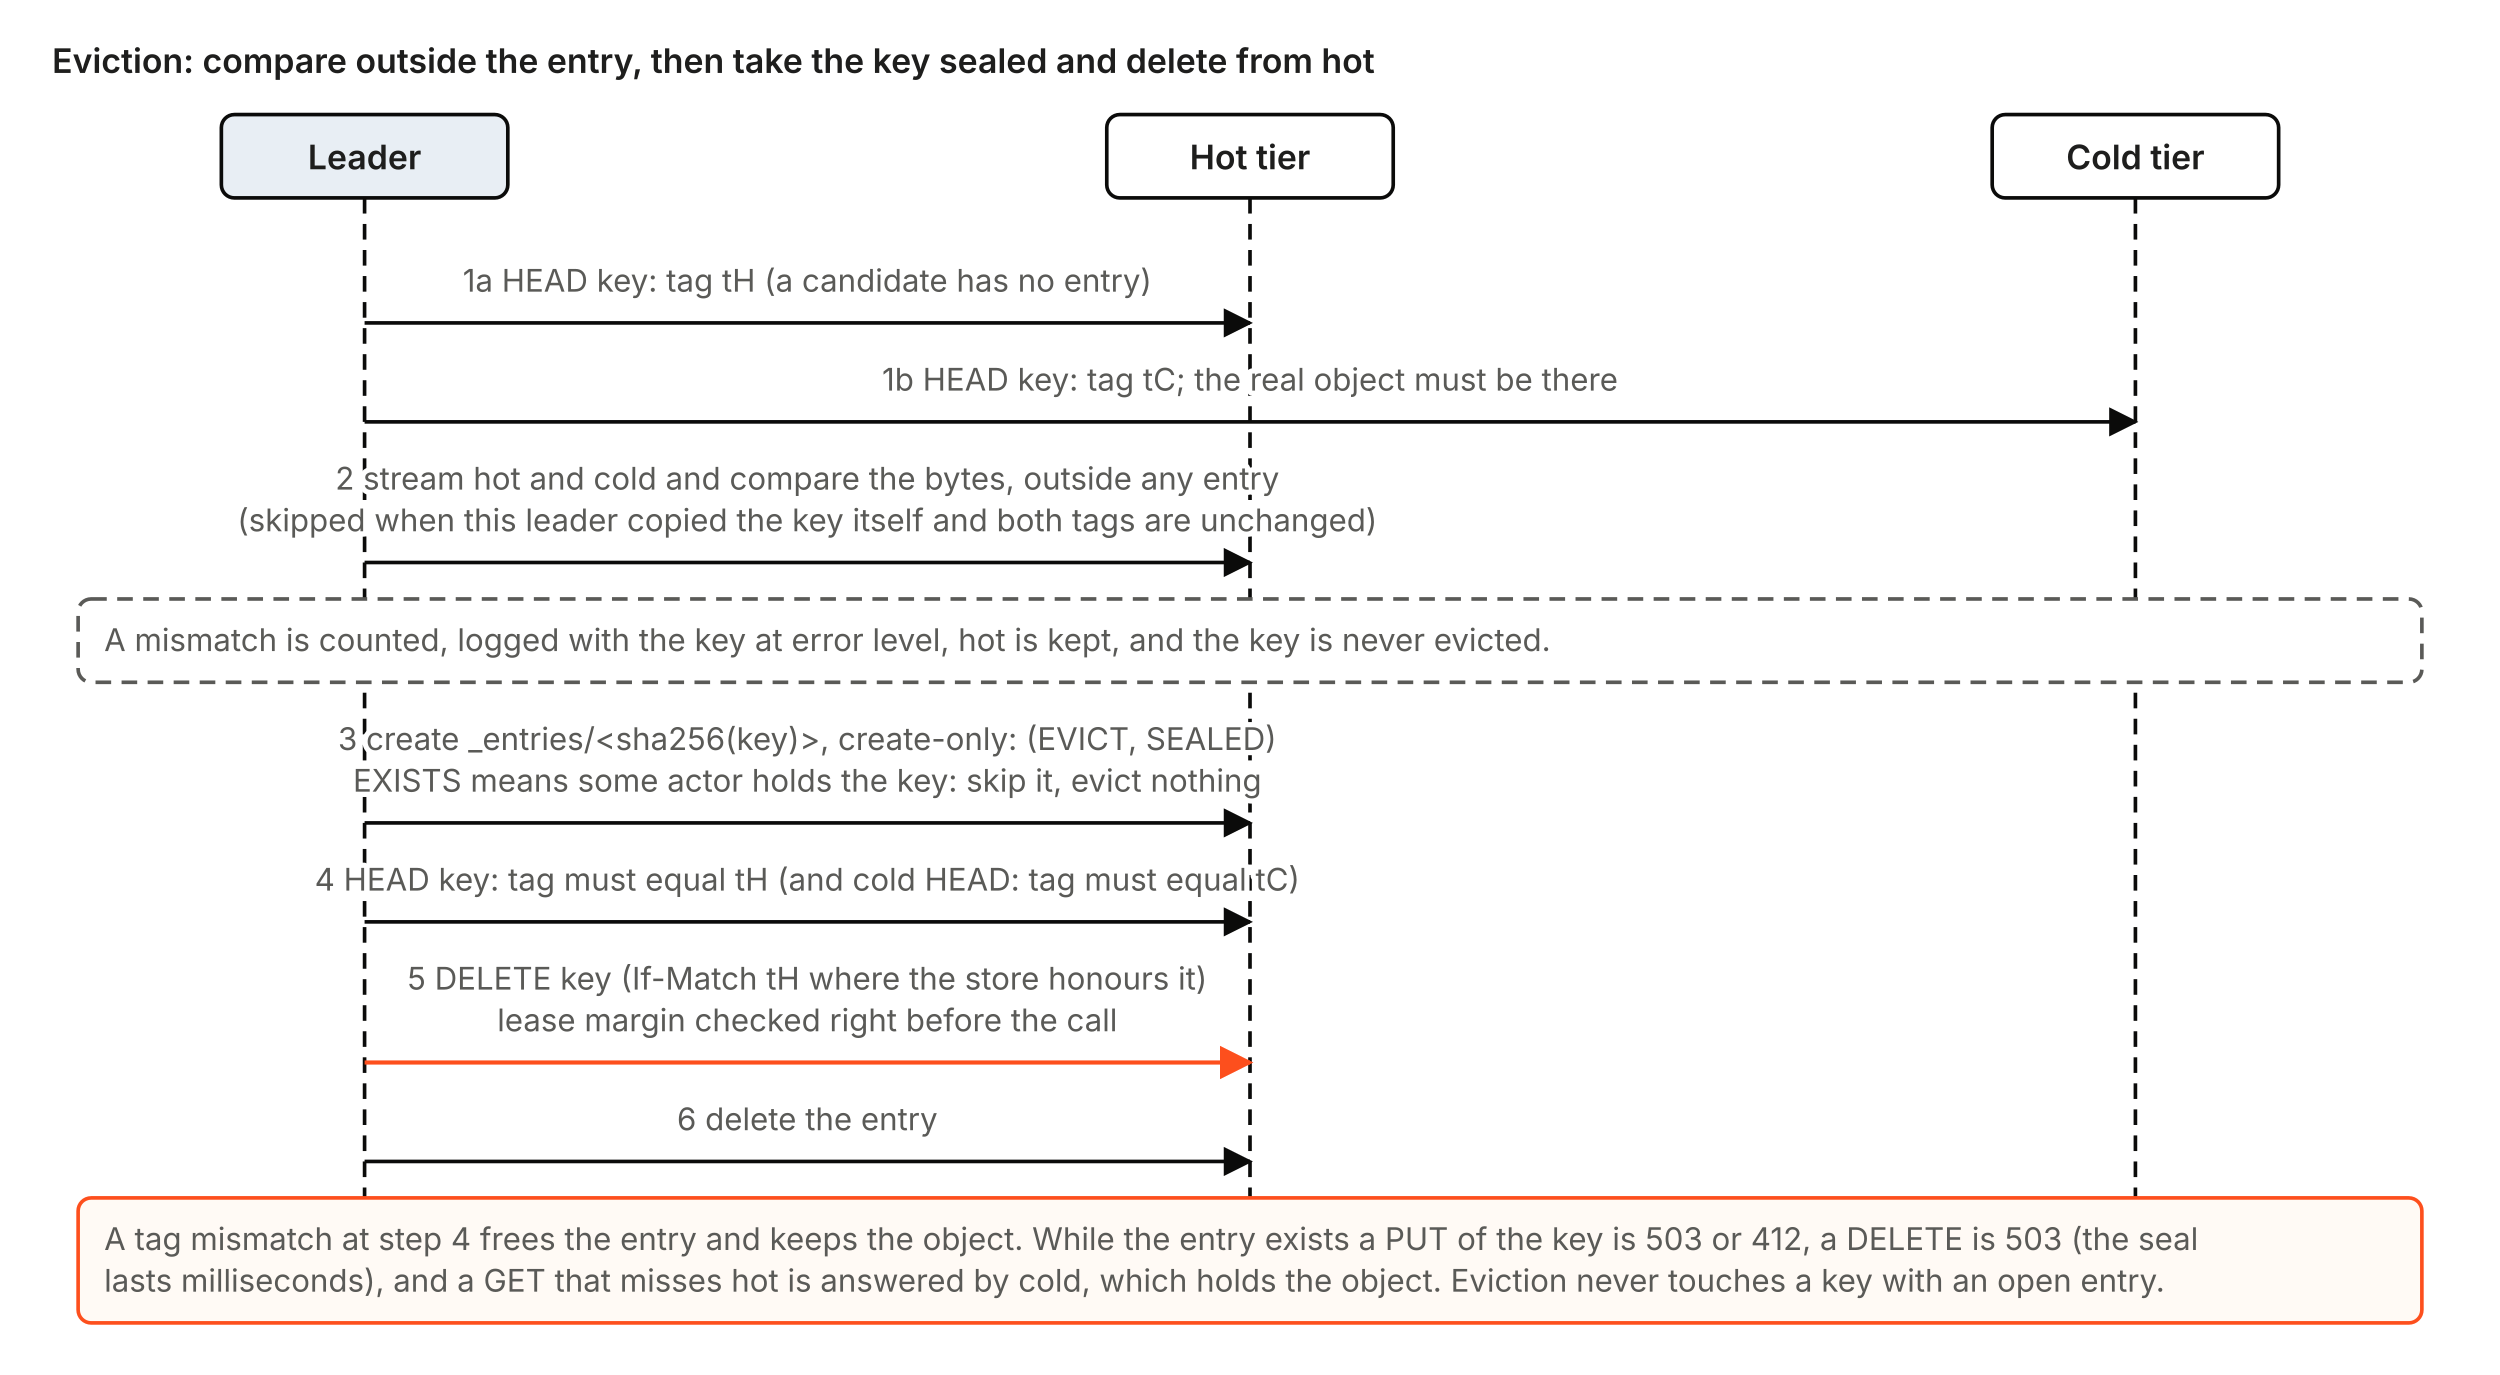
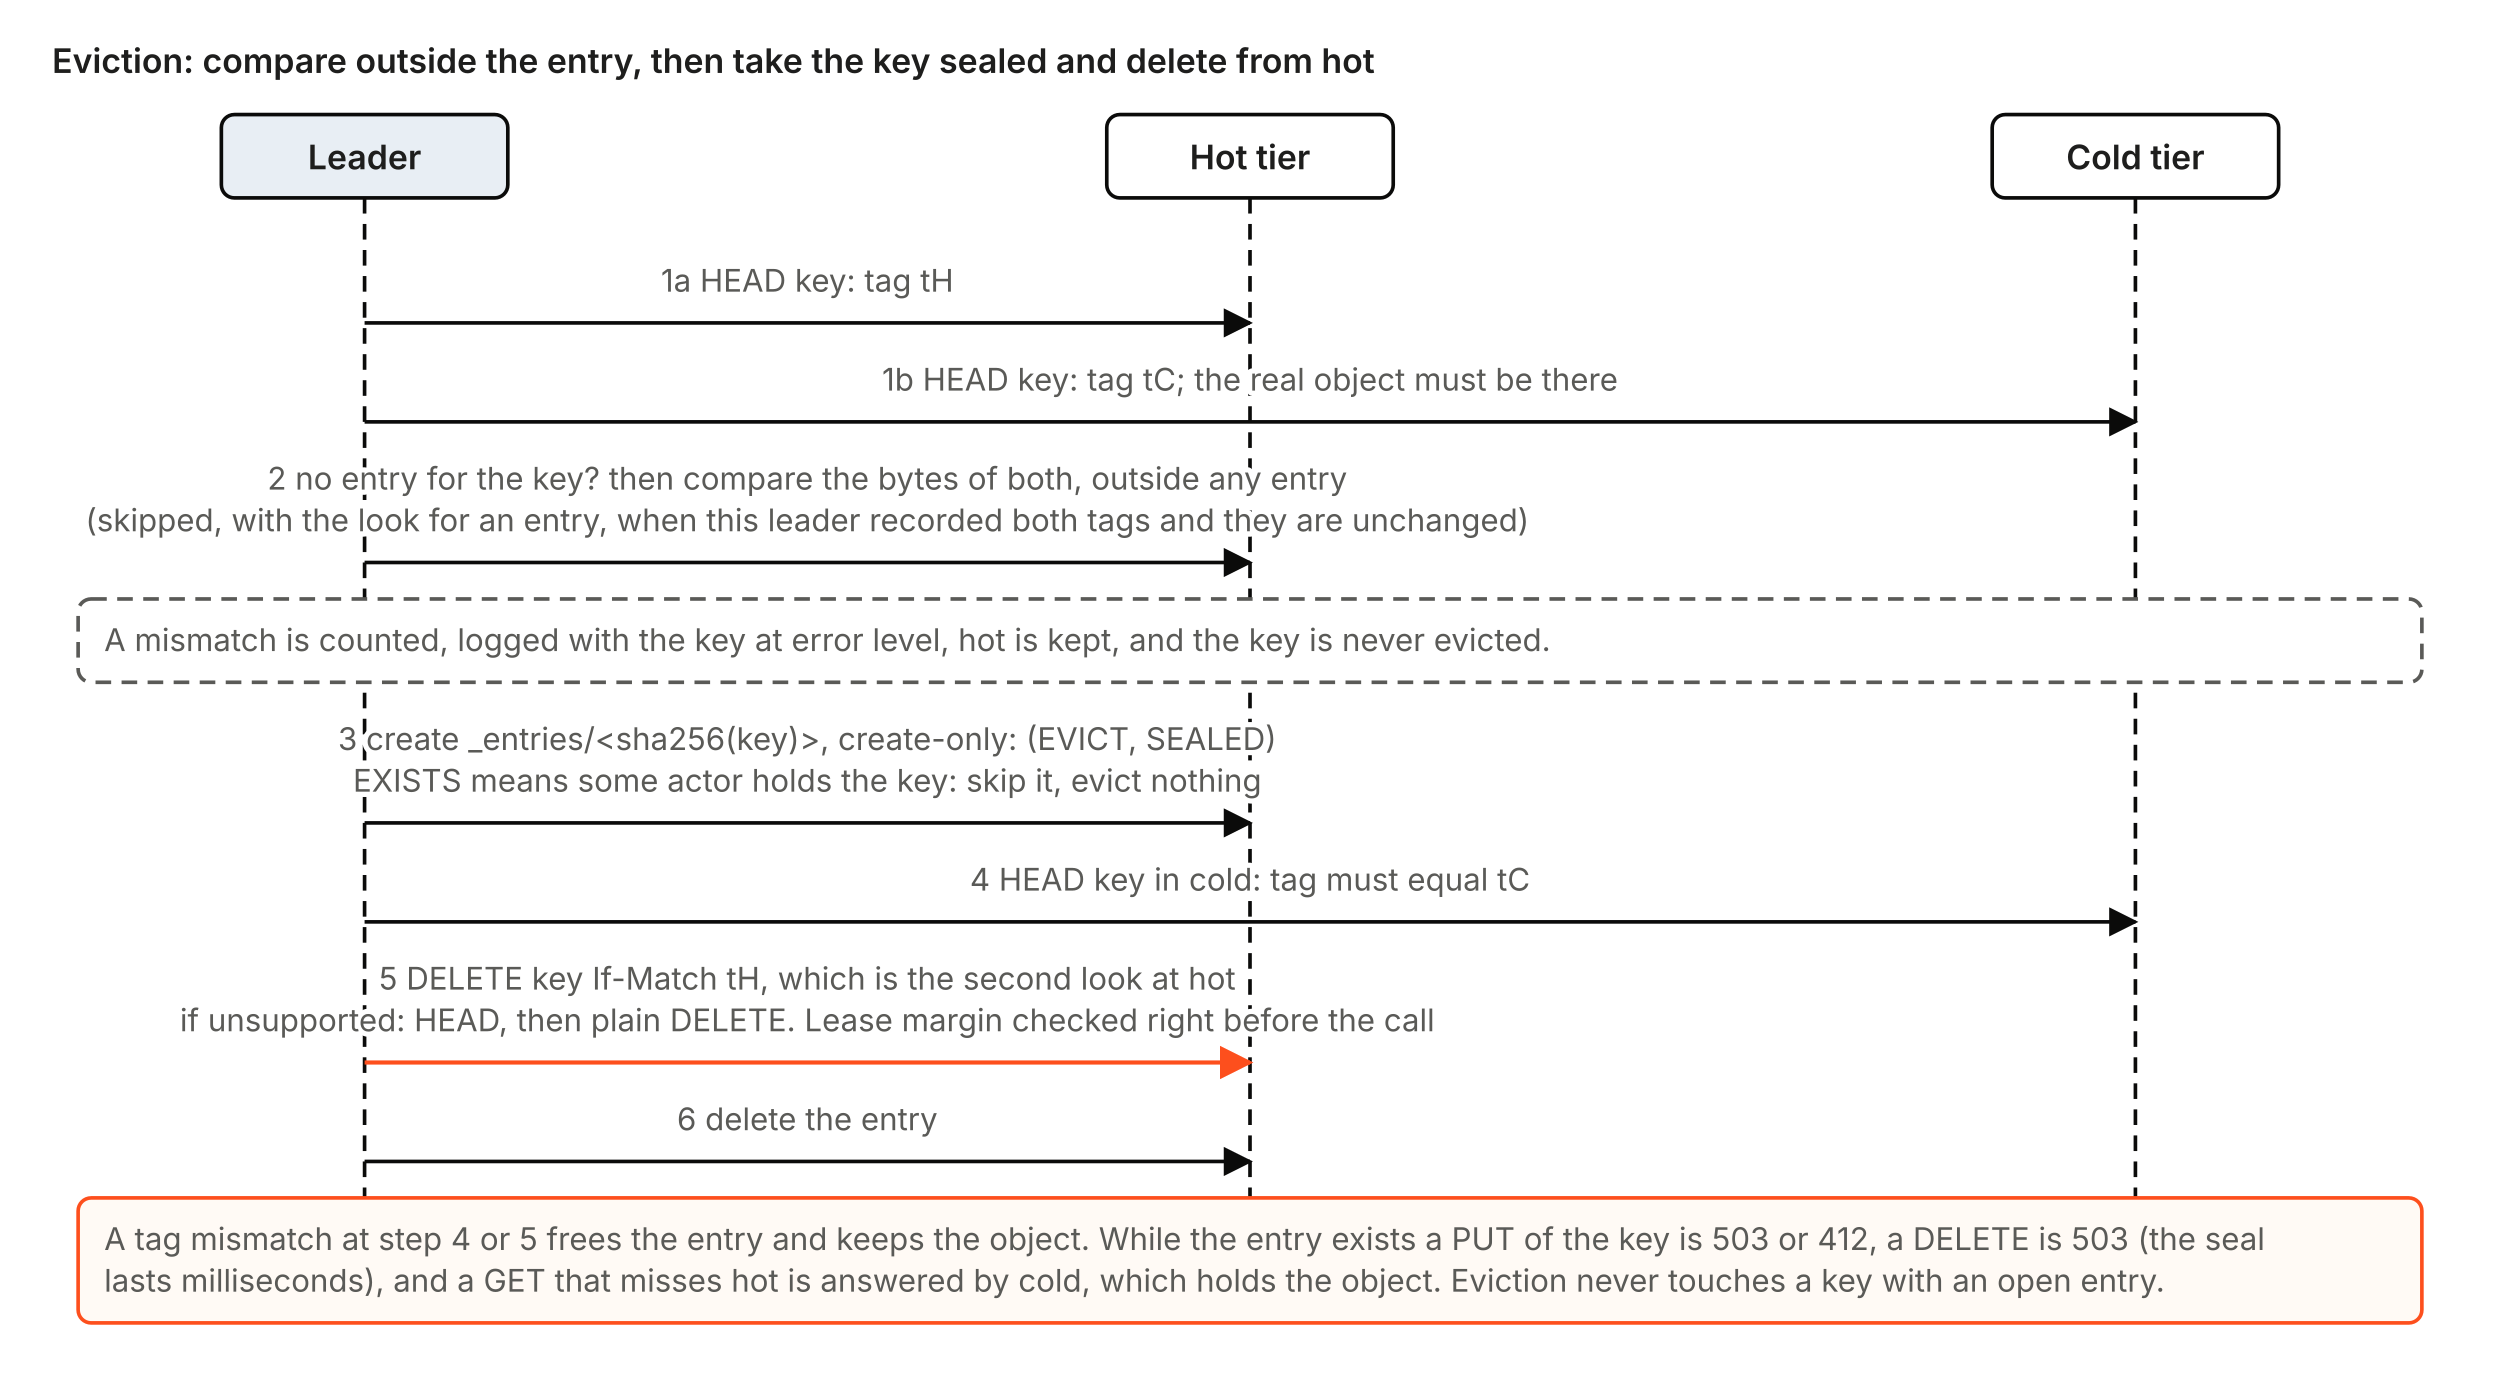
- <svg xmlns="http://www.w3.org/2000/svg" viewBox="0 0 960 528" width="960" height="528" role="img" aria-label="Sequence diagram of eviction by the leader: Leader, Hot tier, Cold tier. The leader compares the hot and cold bytes outside any entry, then creates an EVICT SEALED entry create-only, re-checks both tags under it, deletes the hot object and deletes the entry. If any entry already exists the key is skipped.">
+ <svg xmlns="http://www.w3.org/2000/svg" viewBox="0 0 960 528" width="960" height="528" role="img" aria-label="Sequence diagram of eviction by the leader: Leader, Hot tier, Cold tier. The leader compares the hot and cold bytes outside any entry, then creates an EVICT SEALED entry create-only, re-checks the cold tag under it, deletes the hot object on its tag and deletes the entry. If any entry already exists the key is skipped.">
  <defs>
    <marker id="seq-evict-ak" viewBox="0 0 10 10" refX="9" refY="5" markerWidth="8" markerHeight="8" orient="auto">
      <path d="M0,0 L10,5 L0,10 z" fill="#0B0B0A" />
    </marker>
    <marker id="seq-evict-ao" viewBox="0 0 10 10" refX="9" refY="5" markerWidth="8" markerHeight="8" orient="auto">
      <path d="M0,0 L10,5 L0,10 z" fill="#FD4F1D" />
    </marker>
  </defs>
  <style>
.box{fill:#FFFFFF;stroke:#0B0B0A;stroke-width:1.4}
.box-b{fill:#E8EEF4;stroke:#0B0B0A;stroke-width:1.4}
.box-o{fill:#FFFAF5;stroke:#FD4F1D;stroke-width:1.4}
.box-t{fill:none;stroke:#FD4F1D;stroke-width:2}
.box-p{fill:none;stroke:#5A5A57;stroke-width:1.4;stroke-dasharray:6 4}
.ln{stroke:#0B0B0A;fill:none;stroke-width:1.4}
.ln-d{stroke:#0B0B0A;fill:none;stroke-width:1.4;stroke-dasharray:6 4}
.ln-o{stroke:#FD4F1D;fill:none;stroke-width:1.6}
.ln-od{stroke:#FD4F1D;fill:none;stroke-width:1.6;stroke-dasharray:6 4}
text{fill:#1E1E1D;font-family:system-ui,-apple-system,'Segoe UI',sans-serif;font-size:13px}
.b{font-weight:600}
.t-m{fill:#5A5A57;font-size:12px}
.t-n{fill:#5A5A57;font-size:13px}
.lbl{paint-order:stroke;stroke:#FFFFFF;stroke-width:4px;stroke-linejoin:round}
</style>
  <rect x="0" y="0" width="960" height="528" fill="#FFFFFF" />
  <text x="20" y="28" class="b" font-size="16">Eviction: compare outside the entry, then take the key sealed and delete from hot</text>
  <rect x="85" y="44" width="110" height="32" rx="5" class="box-b" />
  <text x="140" y="65" class="b" text-anchor="middle">Leader</text>
  <rect x="425" y="44" width="110" height="32" rx="5" class="box" />
  <text x="480" y="65" class="b" text-anchor="middle">Hot tier</text>
  <rect x="765" y="44" width="110" height="32" rx="5" class="box" />
  <text x="820" y="65" class="b" text-anchor="middle">Cold tier</text>
  <line x1="140" y1="76" x2="140" y2="462" class="ln-d" />
  <line x1="480" y1="76" x2="480" y2="462" class="ln-d" />
  <line x1="820" y1="76" x2="820" y2="462" class="ln-d" />
-   <text x="310.0" y="112" class="t-m lbl" text-anchor="middle">1a  HEAD key: tag tH (a candidate has no entry)</text>
+   <text x="310.0" y="112" class="t-m lbl" text-anchor="middle">1a  HEAD key: tag tH</text>
  <line x1="140" y1="124" x2="480" y2="124" class="ln" marker-end="url(#seq-evict-ak)" />
  <text x="480.0" y="150" class="t-m lbl" text-anchor="middle">1b  HEAD key: tag tC; the real object must be there</text>
  <line x1="140" y1="162" x2="820" y2="162" class="ln" marker-end="url(#seq-evict-ak)" />
-   <text x="310.0" y="188" class="t-m lbl" text-anchor="middle">2  stream hot and cold and compare the bytes, outside any entry</text>
-   <text x="310.0" y="204" class="t-m lbl" text-anchor="middle">(skipped when this leader copied the key itself and both tags are unchanged)</text>
+   <text x="310.0" y="188" class="t-m lbl" text-anchor="middle">2  no entry for the key? then compare the bytes of both, outside any entry</text>
+   <text x="310.0" y="204" class="t-m lbl" text-anchor="middle">(skipped, with the look for an entry, when this leader recorded both tags and they are unchanged)</text>
  <line x1="140" y1="216" x2="480" y2="216" class="ln" marker-end="url(#seq-evict-ak)" />
  <rect x="30" y="230" width="900" height="32" rx="5" fill="#FFFFFF" />
  <rect x="30" y="230" width="900" height="32" rx="5" class="box-p" />
  <text x="40" y="250" class="t-m">A mismatch is counted, logged with the key at error level, hot is kept, and the key is never evicted.</text>
  <text x="310.0" y="288" class="t-m lbl" text-anchor="middle">3  create _entries/&lt;sha256(key)&gt;, create-only: (EVICT, SEALED)</text>
  <text x="310.0" y="304" class="t-m lbl" text-anchor="middle">EXISTS means some actor holds the key: skip it, evict nothing</text>
  <line x1="140" y1="316" x2="480" y2="316" class="ln" marker-end="url(#seq-evict-ak)" />
-   <text x="310.0" y="342" class="t-m lbl" text-anchor="middle">4  HEAD key: tag must equal tH   (and cold HEAD: tag must equal tC)</text>
-   <line x1="140" y1="354" x2="480" y2="354" class="ln" marker-end="url(#seq-evict-ak)" />
-   <text x="310.0" y="380" class="t-m lbl" text-anchor="middle">5  DELETE key (If-Match tH where the store honours it)</text>
-   <text x="310.0" y="396" class="t-m lbl" text-anchor="middle">lease margin checked right before the call</text>
+   <text x="480.0" y="342" class="t-m lbl" text-anchor="middle">4  HEAD key in cold: tag must equal tC</text>
+   <line x1="140" y1="354" x2="820" y2="354" class="ln" marker-end="url(#seq-evict-ak)" />
+   <text x="310.0" y="380" class="t-m lbl" text-anchor="middle">5  DELETE key If-Match tH, which is the second look at hot</text>
+   <text x="310.0" y="396" class="t-m lbl" text-anchor="middle">if unsupported: HEAD, then plain DELETE. Lease margin checked right before the call</text>
  <line x1="140" y1="408" x2="480" y2="408" class="ln-o" marker-end="url(#seq-evict-ao)" />
  <text x="310.0" y="434" class="t-m lbl" text-anchor="middle">6  delete the entry</text>
  <line x1="140" y1="446" x2="480" y2="446" class="ln" marker-end="url(#seq-evict-ak)" />
  <rect x="30" y="460" width="900" height="48" rx="5" class="box-o" />
-   <text x="40" y="480" class="t-m">A tag mismatch at step 4 frees the entry and keeps the object. While the entry exists a PUT of the key is 503 or 412, a DELETE is 503 (the seal</text>
+   <text x="40" y="480" class="t-m">A tag mismatch at step 4 or 5 frees the entry and keeps the object. While the entry exists a PUT of the key is 503 or 412, a DELETE is 503 (the seal</text>
  <text x="40" y="496" class="t-m">lasts milliseconds), and a GET that misses hot is answered by cold, which holds the object. Eviction never touches a key with an open entry.</text>
</svg>
